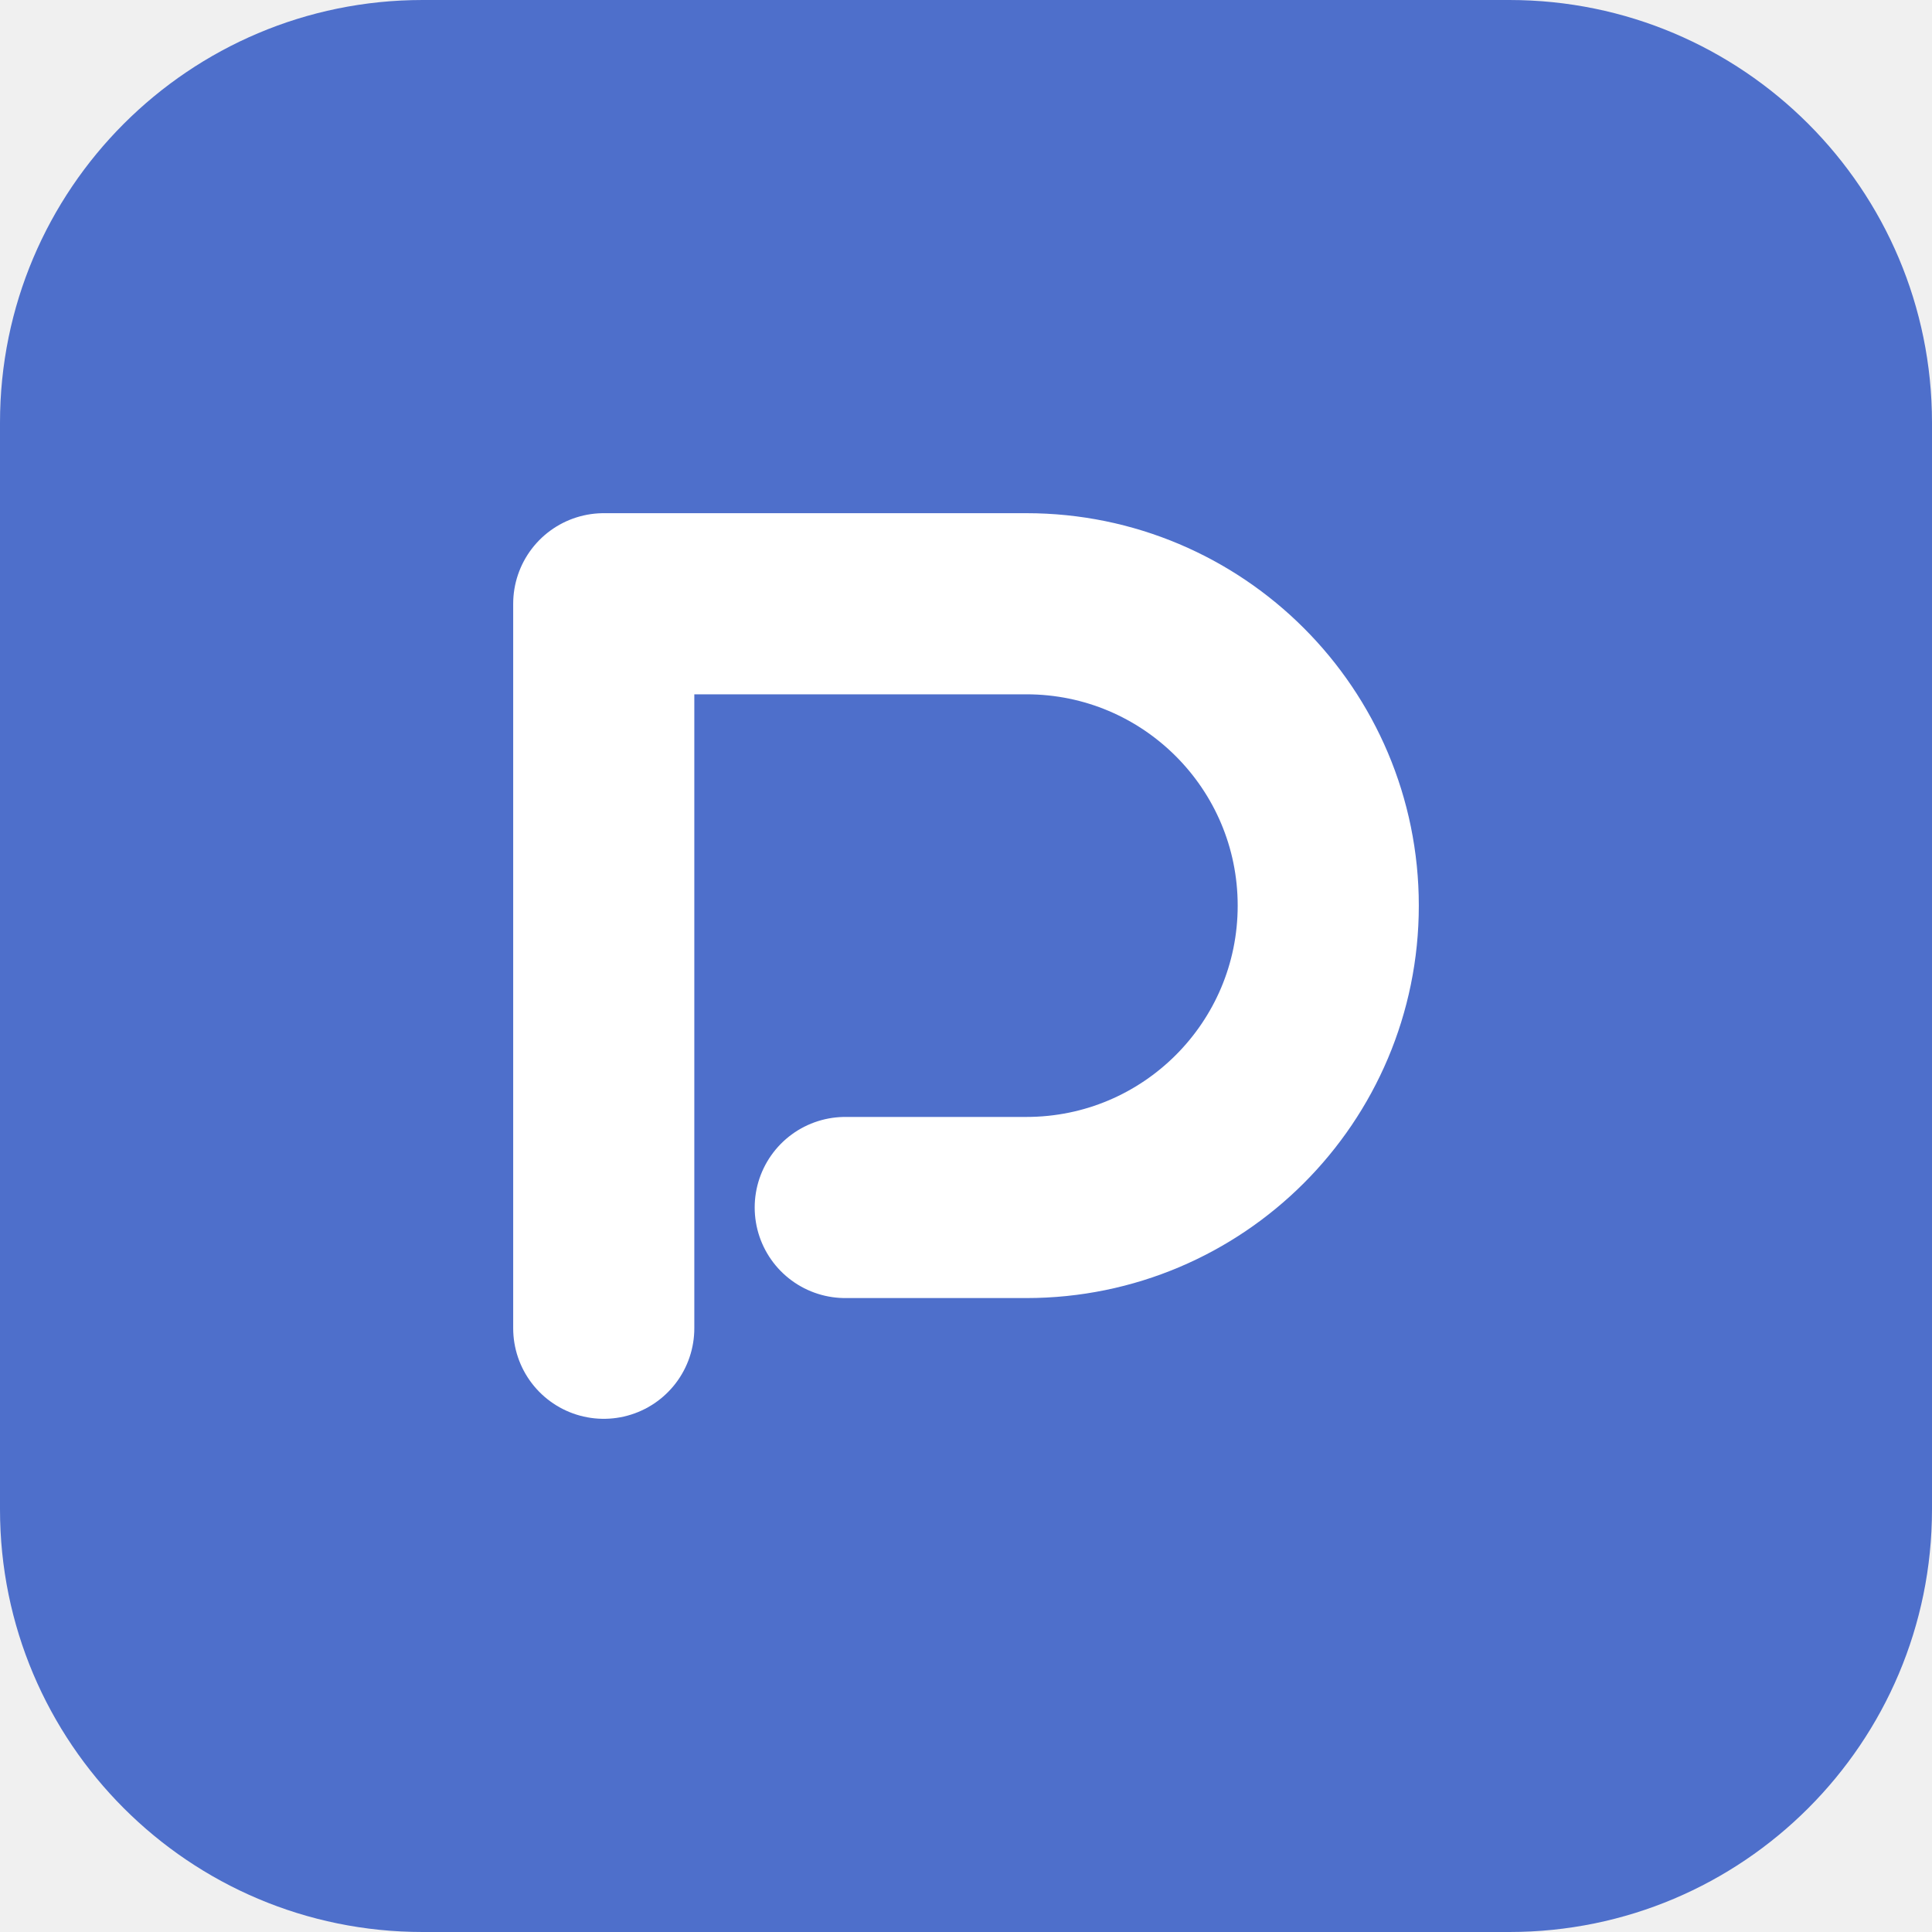
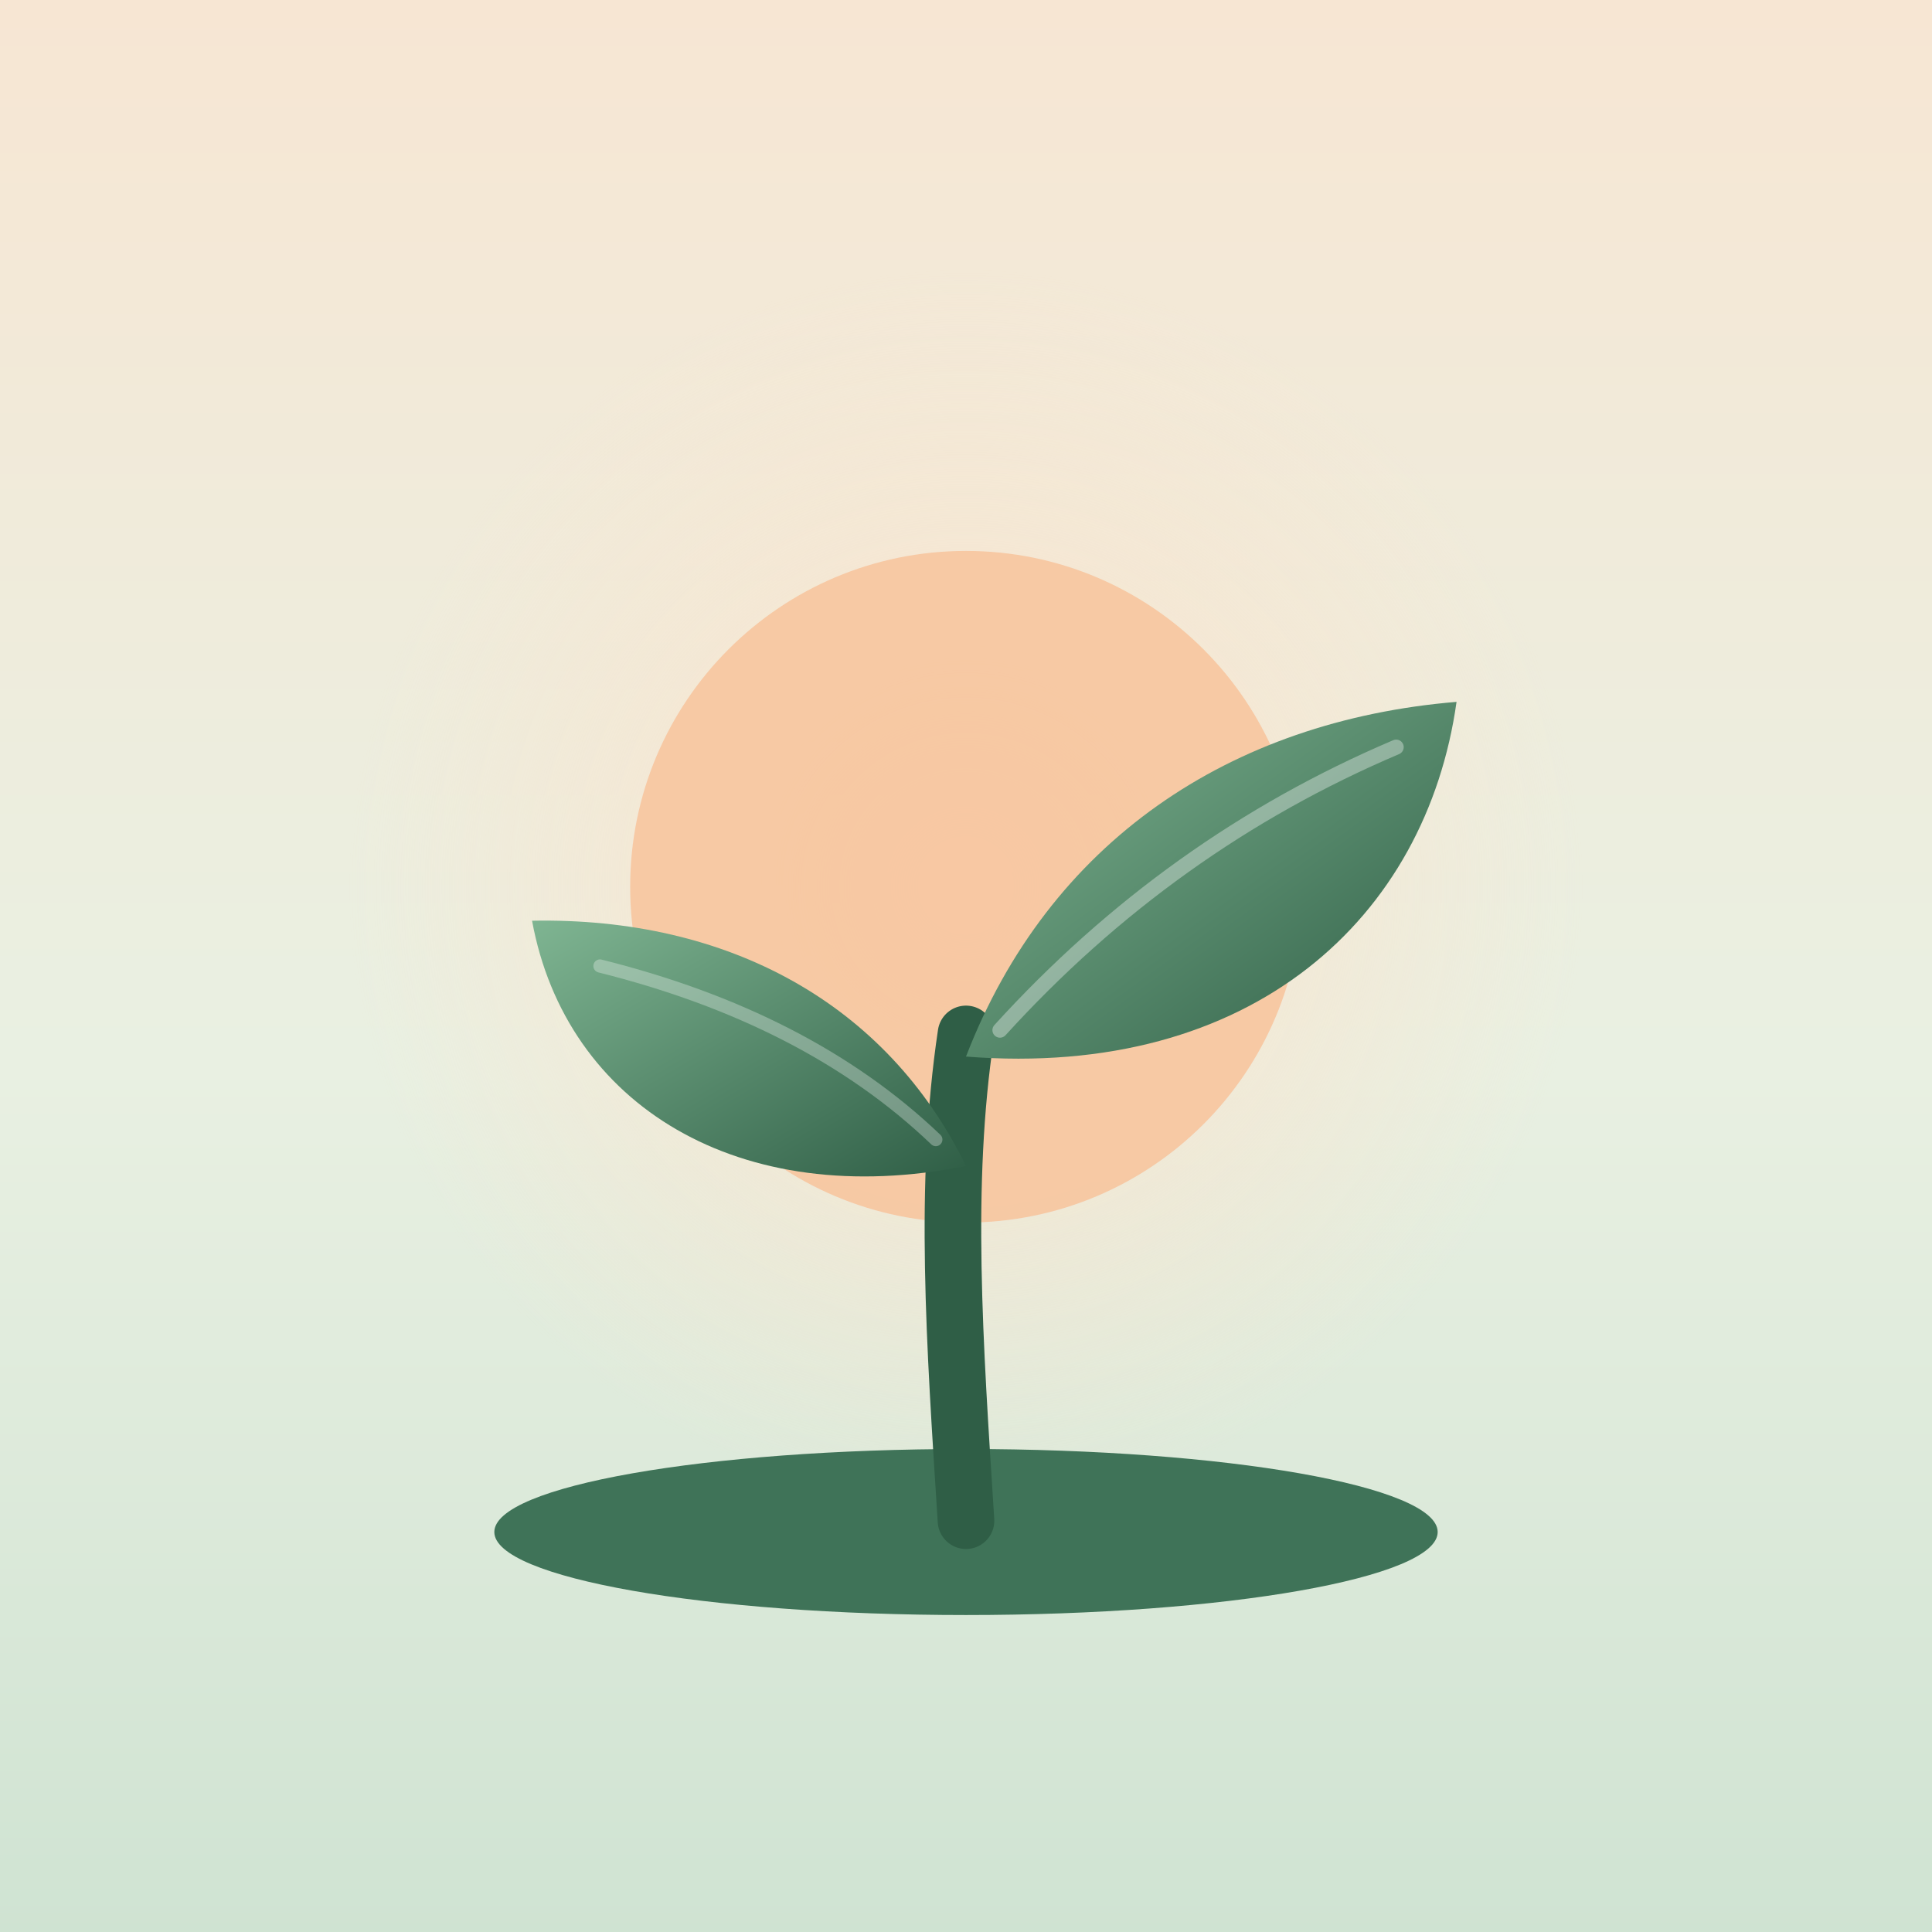
- <svg xmlns="http://www.w3.org/2000/svg" viewBox="0 0 64 64">
-   <rect width="64" height="64" rx="14" fill="#4E6FCB" />
-   <path d="M20 44V20h14a10 10 0 0 1 0 20h-6" fill="none" stroke="#fff" stroke-width="6" stroke-linecap="round" stroke-linejoin="round" />
+ <svg xmlns="http://www.w3.org/2000/svg" width="64" height="64" viewBox="0 0 1024 1024">
+   <defs>
+     <linearGradient id="sky" x1="0" y1="0" x2="0" y2="1">
+       <stop offset="0" stop-color="#F7E6D3" />
+       <stop offset="0.55" stop-color="#E9F0E2" />
+       <stop offset="1" stop-color="#CFE3D2" />
+     </linearGradient>
+     <radialGradient id="glow" cx="0.5" cy="0.5" r="0.5">
+       <stop offset="0" stop-color="#FBE3CC" stop-opacity="1" />
+       <stop offset="1" stop-color="#FBE3CC" stop-opacity="0" />
+     </radialGradient>
+   </defs>
+   <rect width="1024" height="1024" fill="url(#sky)" />
+   <circle cx="512" cy="470" r="330" fill="url(#glow)" />
+   <circle cx="512" cy="470" r="178" fill="#F7C59F" opacity="0.9" />
+   <defs>
+     <linearGradient id="leaf" x1="0" y1="0" x2="1" y2="1">
+       <stop offset="0" stop-color="#7FB592" />
+       <stop offset="1" stop-color="#2F5E46" />
+     </linearGradient>
+   </defs>
+   <ellipse cx="512" cy="812" rx="250" ry="44" fill="#3F7358" opacity="1" />
+   <path d="M512 806 C 506 712, 500 628, 512 548" fill="none" stroke="#2F5E46" stroke-width="30" stroke-linecap="round" />
+   <path d="M512 560 C 556 446, 652 382, 772 372 C 756 486, 664 572, 512 560 Z" fill="url(#leaf)" />
+   <path d="M512 618 C 470 532, 386 486, 282 488 C 300 586, 392 642, 512 618 Z" fill="url(#leaf)" />
+   <path d="M530 546 C 590 480, 660 430, 740 396" fill="none" stroke="#ffffff" stroke-opacity="0.35" stroke-width="8" stroke-linecap="round" />
+   <path d="M496 604 C 450 560, 390 530, 318 512" fill="none" stroke="#ffffff" stroke-opacity="0.3" stroke-width="7" stroke-linecap="round" />
</svg>
